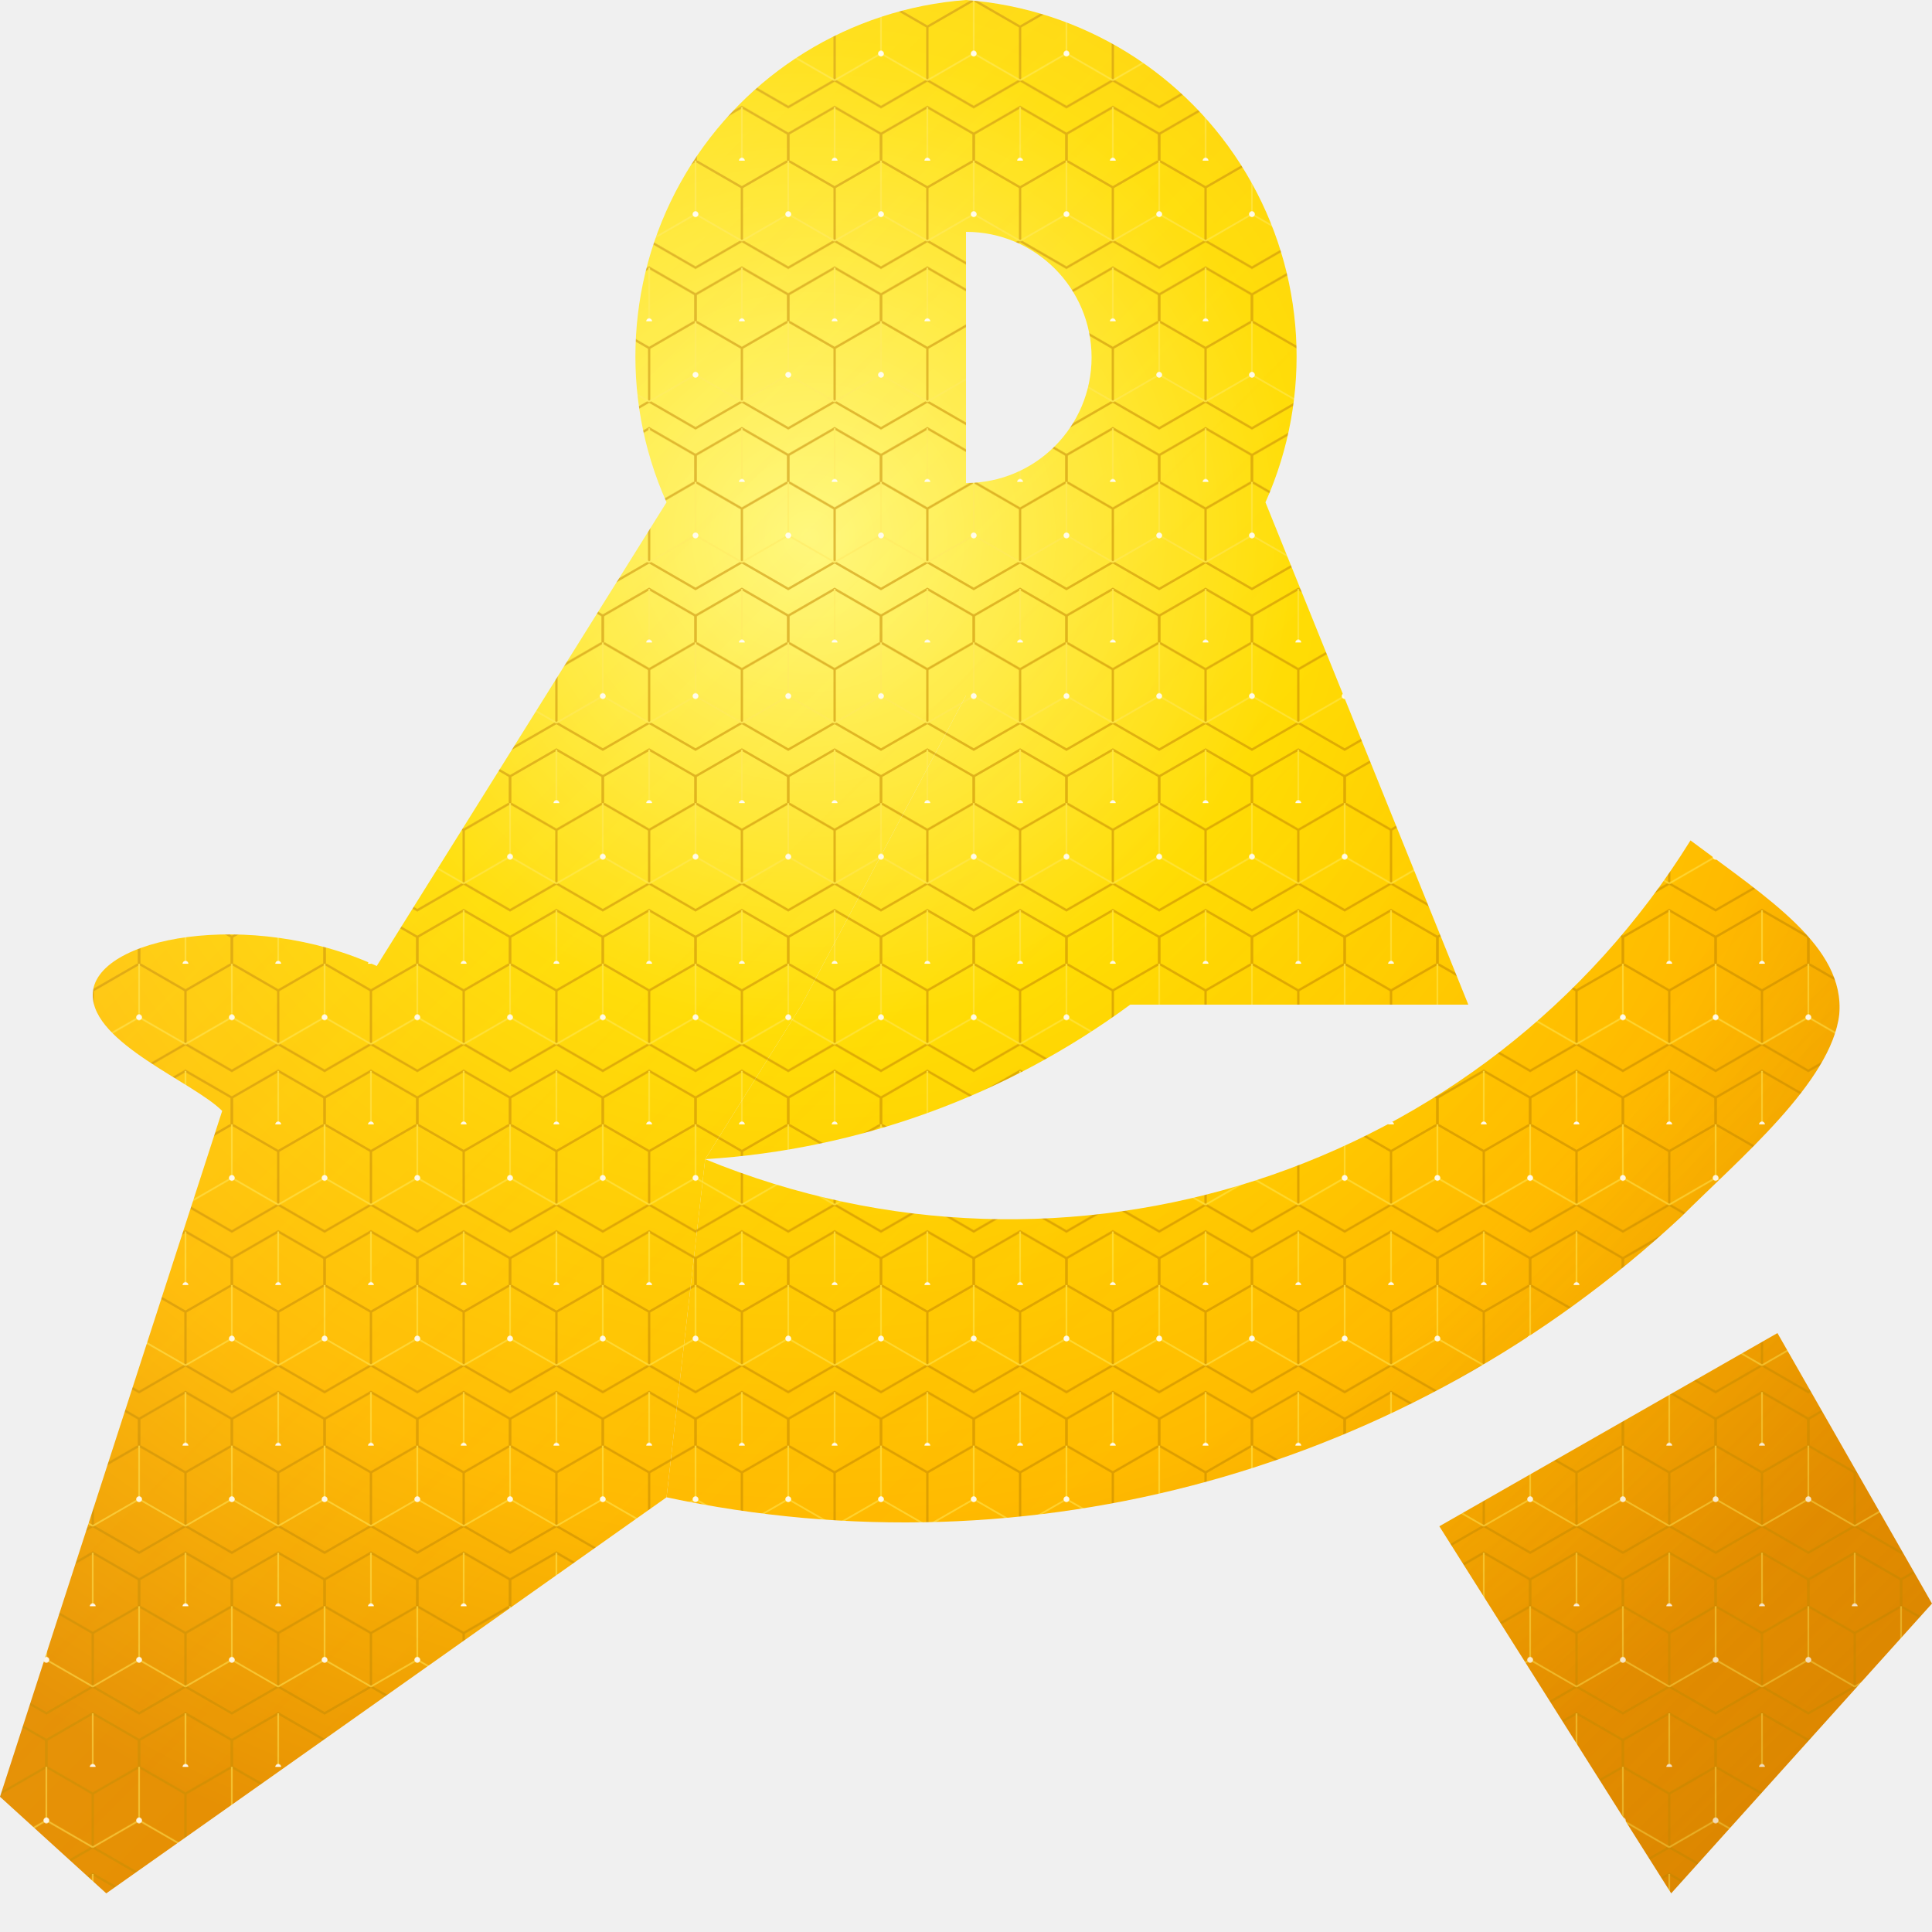
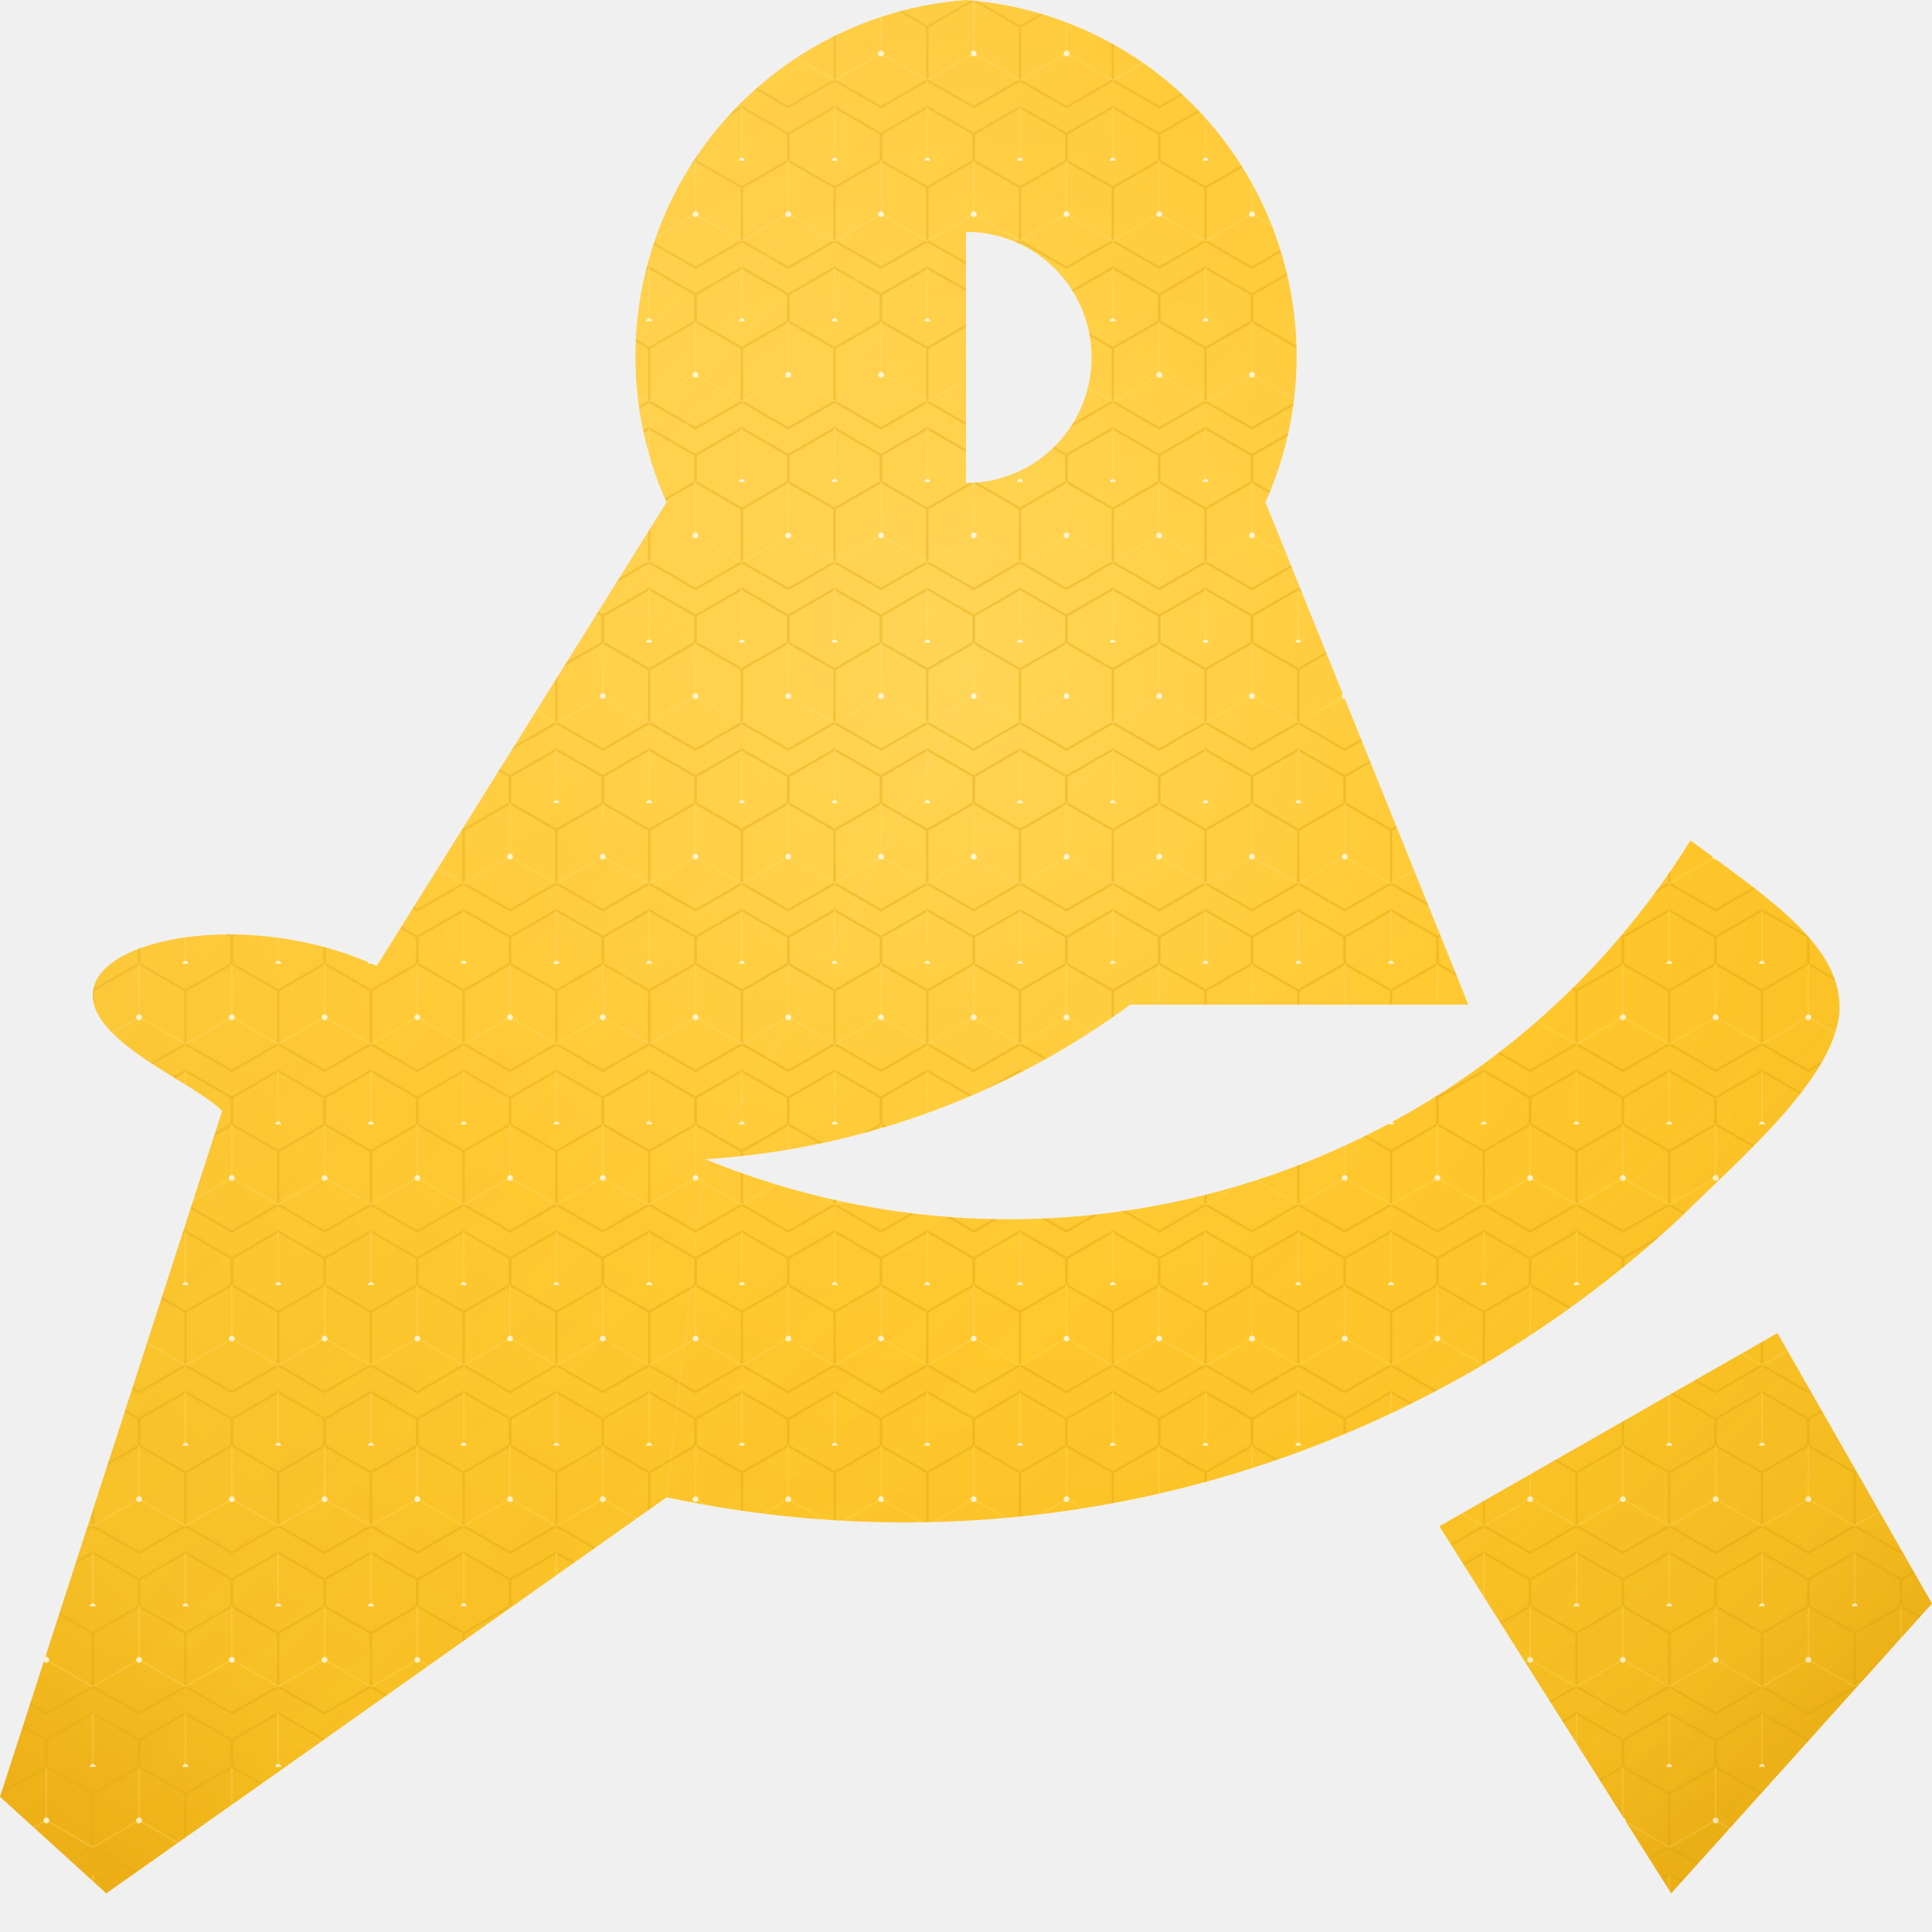
<svg xmlns="http://www.w3.org/2000/svg" viewBox="0 0 1000 1000" width="100%" height="100%">
  <defs>
    <pattern id="sm-honeycomb" width="48" height="83.14" patternUnits="userSpaceOnUse">
-       <g stroke="#C88C00" stroke-width="1.2" fill="none" opacity="0.6">
+       <g stroke="#E0A812" stroke-width="1.2" fill="none" opacity="0.45">
        <path d="M 24,0 L 48,13.86 L 48,41.57 L 24,55.43 L 0,41.57 L 0,13.86 Z" />
        <path d="M 0,55.43 L 24,69.28 L 24,97 L 0,110.86 L -24,97 L -24,69.28 Z" />
        <path d="M 48,55.43 L 72,69.28 L 72,97 L 48,110.86 L 24,97 L 24,69.28 Z" />
-         <path d="M 24,27.71 L 24,0 M 24,27.71 L 48,41.57 M 24,27.71 L 0,41.57" stroke="#FFE95A" stroke-width="0.9" opacity="0.85" />
-         <path d="M 48,83.14 L 48,55.43 M 48,83.14 L 72,97 M 48,83.14 L 24,97" stroke="#FFE95A" stroke-width="0.9" opacity="0.85" />
-         <path d="M 0,83.14 L 0,55.43 M 0,83.14 L 24,97 M 0,83.14 L -24,97" stroke="#FFE95A" stroke-width="0.9" opacity="0.85" />
+         <path d="M 24,27.71 L 24,0 M 24,27.71 L 48,41.57 M 24,27.71 L 0,41.57" stroke="#FFDE6E" stroke-width="0.9" opacity="0.6" />
+         <path d="M 48,83.14 L 48,55.43 M 48,83.14 L 72,97 M 48,83.14 L 24,97" stroke="#FFDE6E" stroke-width="0.9" opacity="0.6" />
+         <path d="M 0,83.14 L 0,55.43 M 0,83.14 L 24,97 M 0,83.14 L -24,97" stroke="#FFDE6E" stroke-width="0.9" opacity="0.6" />
      </g>
-       <circle cx="24" cy="27.71" r="1.5" fill="#FFFFFF" opacity="0.9" />
-       <circle cx="0" cy="83.14" r="1.5" fill="#FFFFFF" opacity="0.9" />
-       <circle cx="48" cy="83.14" r="1.5" fill="#FFFFFF" opacity="0.9" />
+       <circle cx="24" cy="27.71" r="1.5" fill="#FFFFFF" opacity="0.75" />
+       <circle cx="0" cy="83.14" r="1.5" fill="#FFFFFF" opacity="0.75" />
+       <circle cx="48" cy="83.14" r="1.5" fill="#FFFFFF" opacity="0.75" />
    </pattern>
-     <radialGradient id="sm-yellow-base" cx="42%" cy="28%" r="72%">
-       <stop offset="0%" stop-color="#FFF877" />
-       <stop offset="35%" stop-color="#FFDD00" />
-       <stop offset="70%" stop-color="#FFBA00" />
-       <stop offset="100%" stop-color="#E58E00" />
+     <radialGradient id="sm-yellow-base" cx="50%" cy="35%" r="75%">
+       <stop offset="0%" stop-color="#FFD452" />
+       <stop offset="45%" stop-color="#FFC72C" />
+       <stop offset="85%" stop-color="#F7BE20" />
+       <stop offset="100%" stop-color="#EDAE12" />
    </radialGradient>
    <linearGradient id="sm-sheen" x1="0%" y1="0%" x2="100%" y2="100%">
-       <stop offset="0%" stop-color="#FFFFFF" stop-opacity="0.35" />
-       <stop offset="25%" stop-color="#FFFFFF" stop-opacity="0.1" />
-       <stop offset="70%" stop-color="#FFA800" stop-opacity="0.0" />
-       <stop offset="100%" stop-color="#A55A00" stop-opacity="0.3" />
+       <stop offset="0%" stop-color="#FFFFFF" stop-opacity="0.25" />
+       <stop offset="35%" stop-color="#FFFFFF" stop-opacity="0.05" />
+       <stop offset="70%" stop-color="#FFC72C" stop-opacity="0.0" />
+       <stop offset="100%" stop-color="#A56E00" stop-opacity="0.15" />
    </linearGradient>
    <mask id="sm-compass-mask">
      <rect width="1000" height="1000" fill="black" />
      <path fill="white" fill-rule="evenodd" d="         M 500,0         A 185,185 0 0,1 655,260         L 760,520         L 585,520         A 415,415 0 0,1 365,600         L 415,520         L 500,360         Z         M 500,120         A 65,65 0 1,0 500,250         A 65,65 0 1,0 500,120         Z       " />
      <path fill="white" d="         M 500,0         A 185,185 0 0,0 345,260         L 195,500         C 130,470 48,485 48,515         C 48,540 100,560 115,575         L 0,930         L 55,980         L 140,920         L 345,775         L 365,600         L 415,520         L 500,360         Z       " />
      <path fill="white" d="         M 365,600         A 415,415 0 0,0 875,435         C 915,465 955,490 952,525         C 948,560 900,600 870,630         A 590,590 0 0,1 345,775         Z       " />
      <path fill="white" d="         M 745,790         L 920,690         L 1000,830         L 865,980         Z       " />
    </mask>
  </defs>
  <g mask="url(#sm-compass-mask)">
    <rect width="1000" height="1000" fill="url(#sm-yellow-base)" />
    <rect width="1000" height="1000" fill="url(#sm-honeycomb)" />
    <rect width="1000" height="1000" fill="url(#sm-sheen)" />
  </g>
</svg>
